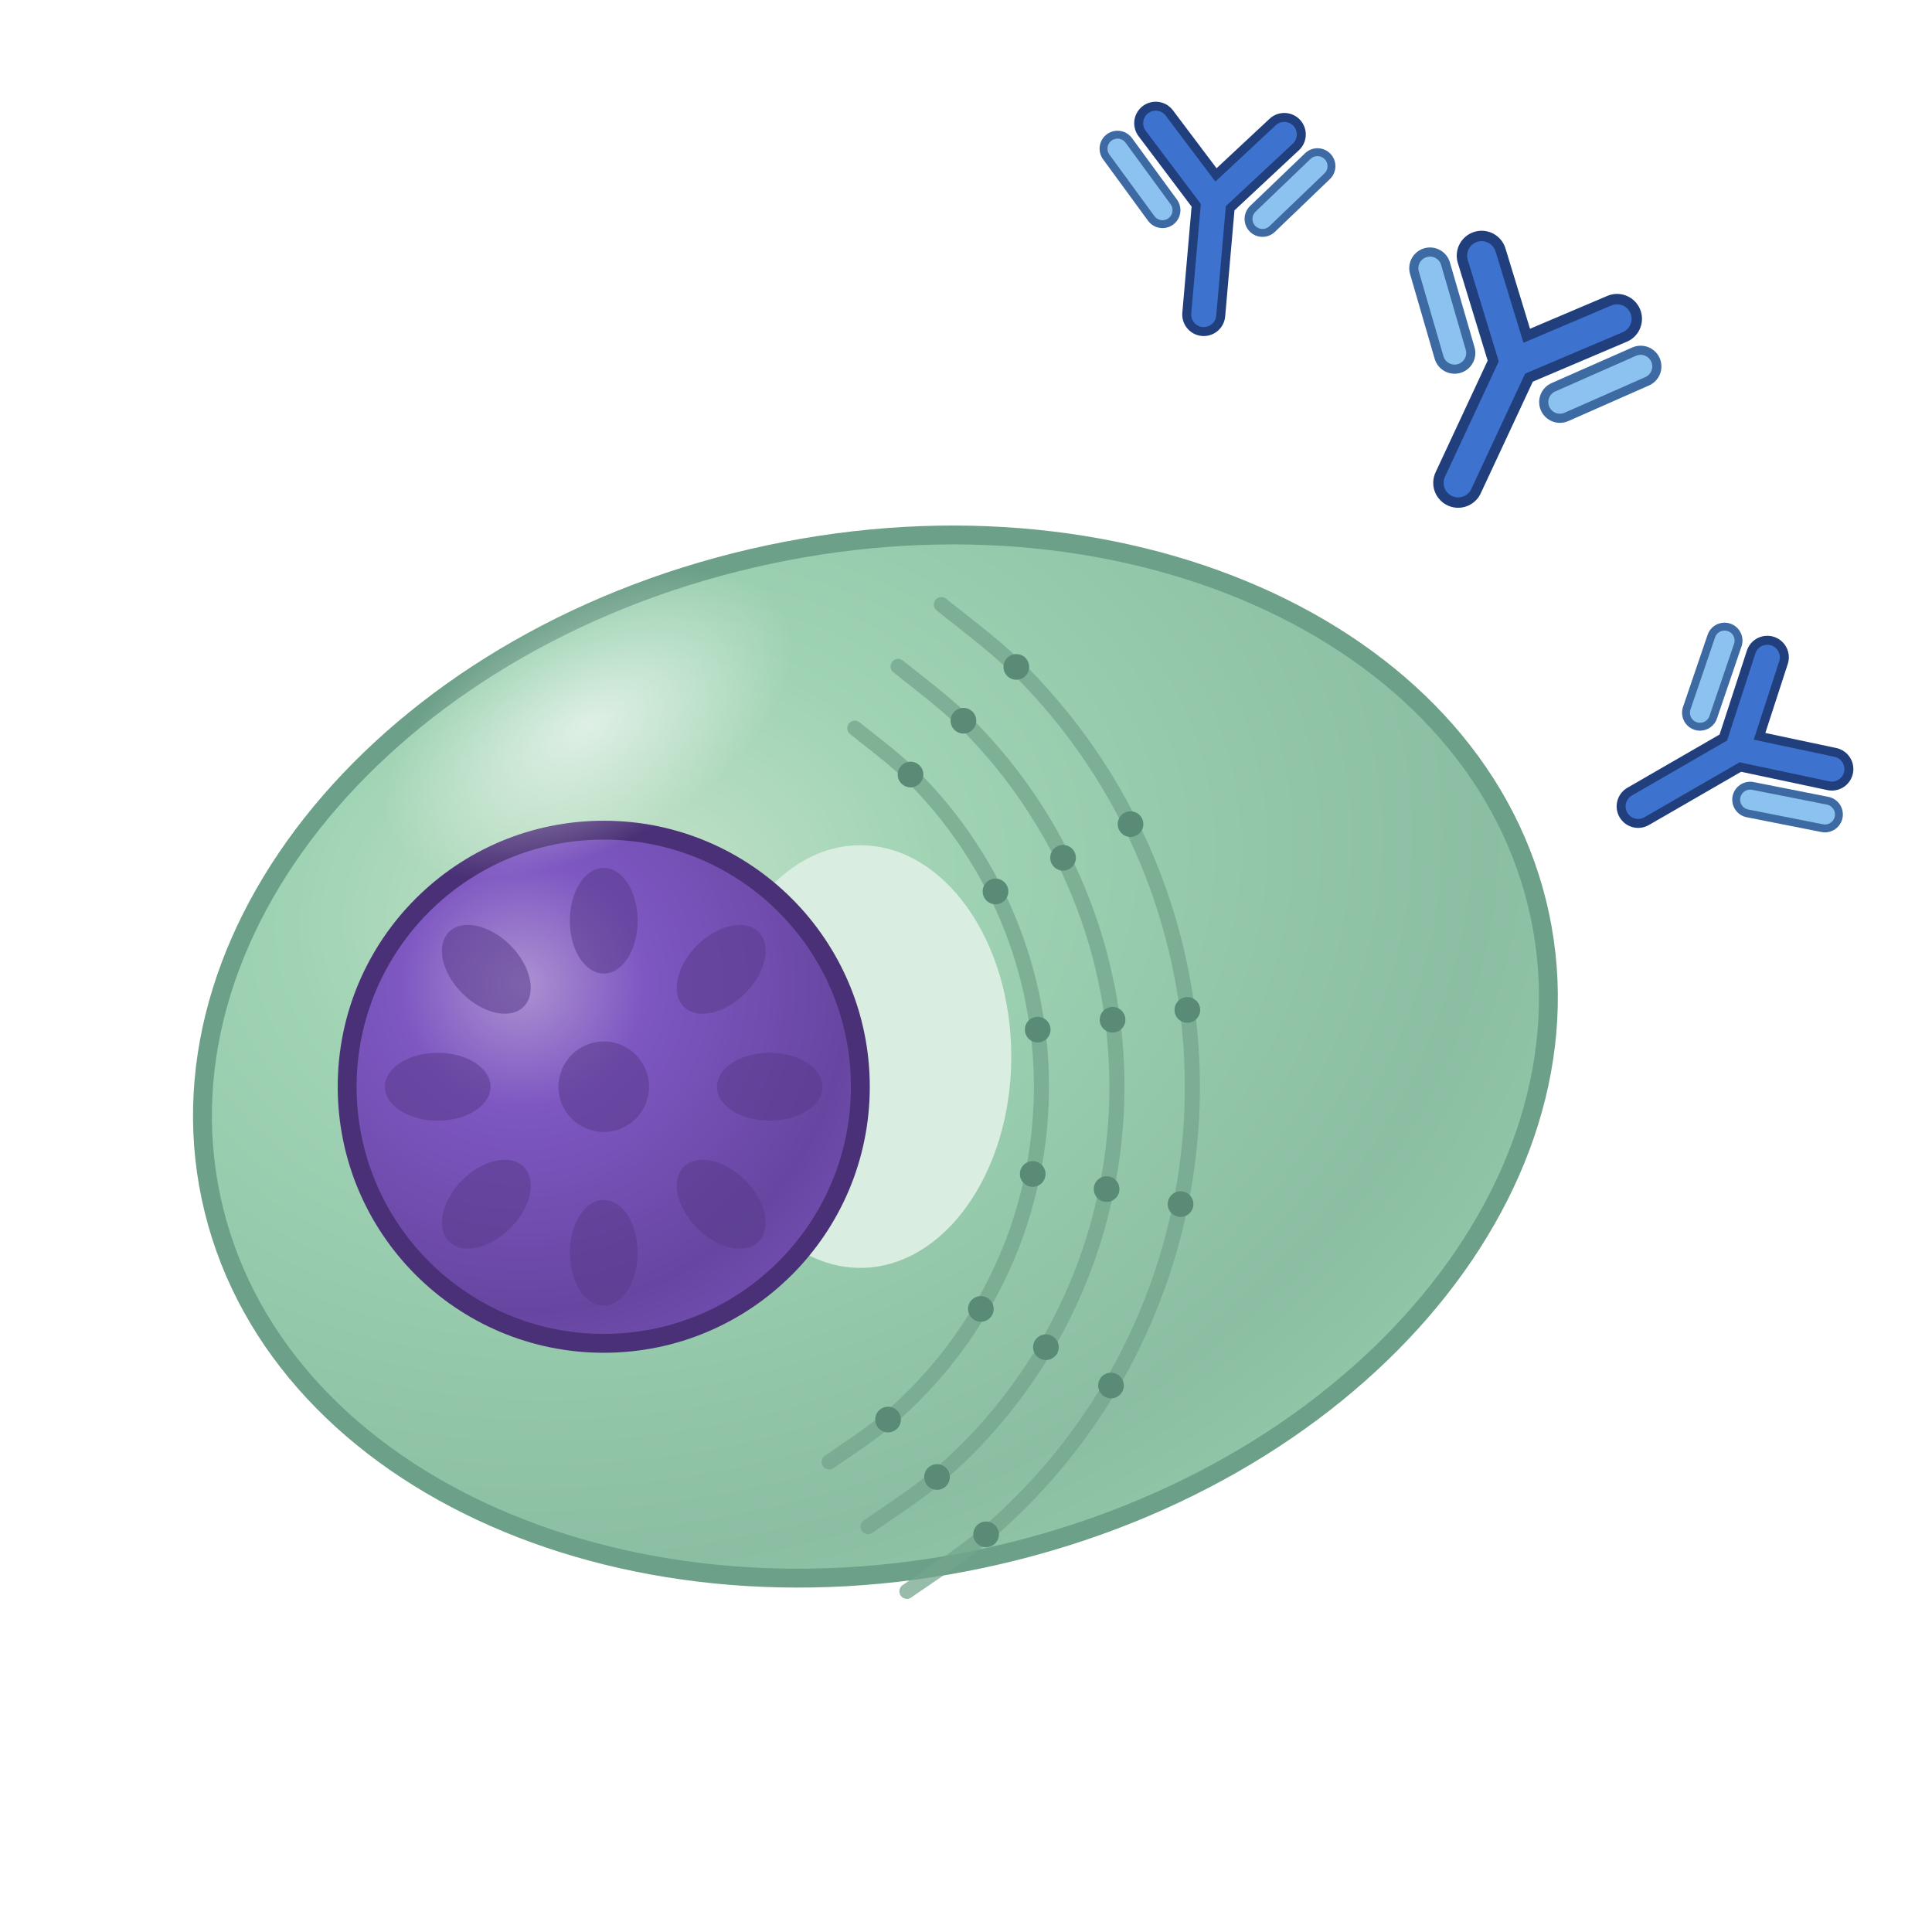
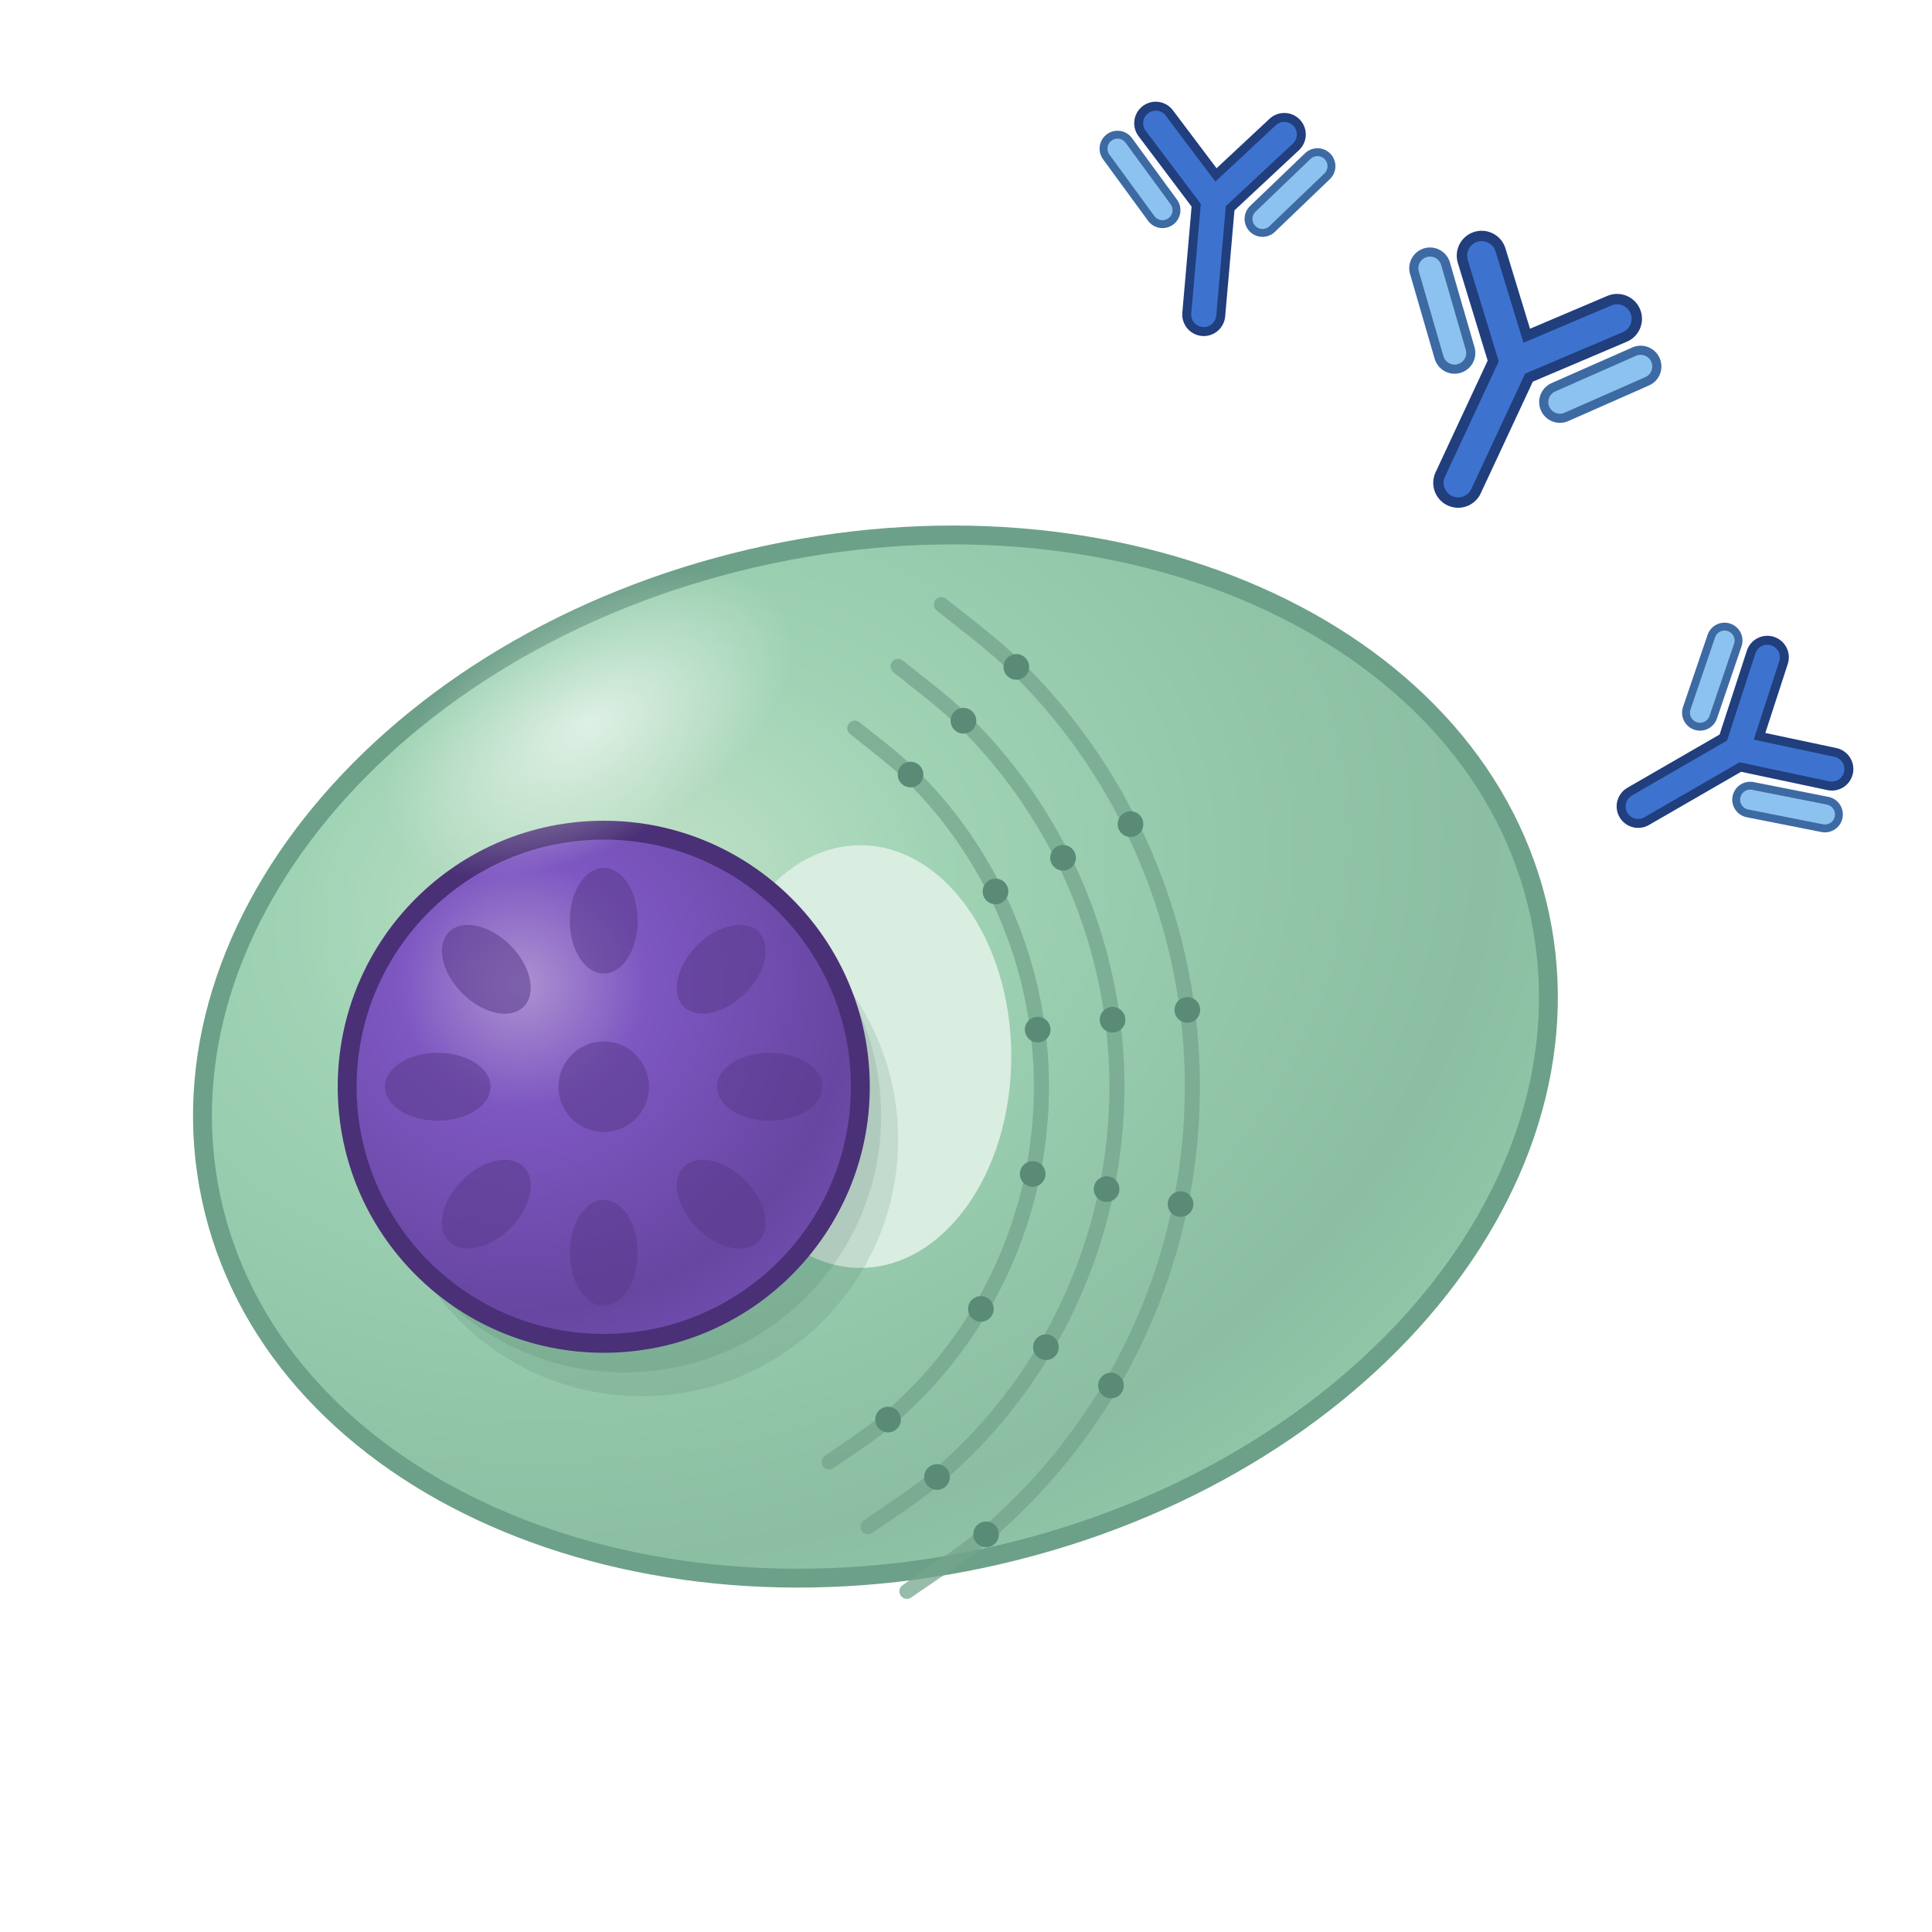
<svg xmlns="http://www.w3.org/2000/svg" viewBox="0 0 256 256" width="256" height="256" role="img" aria-labelledby="plasma-cell-title">
  <defs>
    <radialGradient id="plasma-cell-body" cx="0.34" cy="0.3" r="0.8">
      <stop offset="0" stop-color="#c5e2ca" />
      <stop offset="0.3" stop-color="#9FD3B4" />
      <stop offset="0.8" stop-color="#8bbea2" />
      <stop offset="1" stop-color="#95c9ab" />
    </radialGradient>
    <radialGradient id="plasma-cell-nucleus" cx="0.34" cy="0.3" r="0.8">
      <stop offset="0" stop-color="#ac91d1" />
      <stop offset="0.3" stop-color="#7E57C2" />
      <stop offset="0.8" stop-color="#6746a1" />
      <stop offset="1" stop-color="#734fb2" />
    </radialGradient>
    <radialGradient id="plasma-cell-gloss">
      <stop offset="0" stop-color="#fff" stop-opacity="0.62" />
      <stop offset="1" stop-color="#fff" stop-opacity="0" />
    </radialGradient>
  </defs>
  <ellipse cx="116" cy="140" rx="90" ry="68" transform="rotate(-12 116 140)" fill="url(#plasma-cell-body)" stroke="#6da089" stroke-width="2.5" />
  <path d="M113.27 96.49C114.5 97.51 118.38 100.39 120.65 102.63C122.93 104.87 125.05 107.33 126.92 109.91C128.8 112.49 130.48 115.26 131.91 118.12C133.33 120.98 134.53 123.99 135.47 127.04C136.4 130.09 137.09 133.27 137.5 136.43C137.92 139.59 138.08 142.84 137.96 146.02C137.85 149.21 137.47 152.44 136.84 155.56C136.2 158.69 135.29 161.81 134.15 164.79C133 167.76 131.59 170.69 129.97 173.44C128.35 176.19 126.48 178.84 124.43 181.28C122.38 183.73 120.09 186.03 117.67 188.1C115.24 190.18 111.17 192.78 109.87 193.72" fill="none" stroke="#74a68e" stroke-width="2" stroke-linecap="round" opacity="0.75" />
  <circle cx="120.65" cy="102.63" r="1.7" fill="#598b77" />
  <circle cx="131.91" cy="118.12" r="1.7" fill="#598b77" />
  <circle cx="137.5" cy="136.43" r="1.7" fill="#598b77" />
  <circle cx="136.84" cy="155.56" r="1.7" fill="#598b77" />
  <circle cx="129.97" cy="173.44" r="1.7" fill="#598b77" />
  <circle cx="117.67" cy="188.1" r="1.7" fill="#598b77" />
  <path d="M119 88.3C120.45 89.5 124.99 92.88 127.66 95.5C130.33 98.12 132.81 101 135.01 104.03C137.21 107.06 139.19 110.31 140.86 113.66C142.52 117.01 143.93 120.54 145.03 124.12C146.12 127.7 146.93 131.42 147.42 135.12C147.91 138.83 148.09 142.63 147.96 146.37C147.83 150.11 147.38 153.89 146.63 157.56C145.89 161.22 144.82 164.88 143.48 168.37C142.14 171.86 140.49 175.29 138.59 178.51C136.69 181.74 134.5 184.84 132.09 187.71C129.69 190.58 127.01 193.28 124.16 195.71C121.32 198.14 116.55 201.19 115.02 202.29" fill="none" stroke="#74a68e" stroke-width="2" stroke-linecap="round" opacity="0.75" />
  <circle cx="127.66" cy="95.5" r="1.7" fill="#598b77" />
  <circle cx="140.86" cy="113.66" r="1.7" fill="#598b77" />
  <circle cx="147.42" cy="135.12" r="1.7" fill="#598b77" />
  <circle cx="146.63" cy="157.56" r="1.7" fill="#598b77" />
  <circle cx="138.59" cy="178.51" r="1.7" fill="#598b77" />
  <circle cx="124.16" cy="195.71" r="1.7" fill="#598b77" />
  <path d="M124.74 80.11C126.39 81.48 131.61 85.36 134.67 88.37C137.73 91.37 140.58 94.68 143.1 98.15C145.63 101.62 147.89 105.36 149.8 109.2C151.72 113.04 153.34 117.09 154.59 121.2C155.85 125.3 156.77 129.56 157.33 133.82C157.89 138.07 158.1 142.43 157.95 146.72C157.8 151.01 157.29 155.35 156.43 159.55C155.58 163.76 154.36 167.95 152.82 171.95C151.28 175.96 149.39 179.89 147.21 183.59C145.03 187.29 142.51 190.85 139.75 194.14C136.99 197.42 133.92 200.52 130.66 203.31C127.39 206.1 121.92 209.6 120.17 210.86" fill="none" stroke="#74a68e" stroke-width="2" stroke-linecap="round" opacity="0.75" />
  <circle cx="134.67" cy="88.37" r="1.7" fill="#598b77" />
  <circle cx="149.8" cy="109.2" r="1.7" fill="#598b77" />
  <circle cx="157.33" cy="133.82" r="1.7" fill="#598b77" />
  <circle cx="156.43" cy="159.55" r="1.7" fill="#598b77" />
  <circle cx="147.21" cy="183.59" r="1.7" fill="#598b77" />
  <circle cx="130.66" cy="203.31" r="1.7" fill="#598b77" />
  <ellipse cx="114" cy="140" rx="20" ry="28" fill="#d9ede1" />
+   <g transform="translate(2.75 3.85)">
+     <circle cx="80" cy="144" r="34" fill="#2b5b4f" opacity="0.13" />
+   </g>
+   <g transform="translate(5 7)">
+     <circle cx="80" cy="144" r="34" fill="#2b5b4f" opacity="0.13" />
+   </g>
  <circle cx="80" cy="144" r="34" fill="url(#plasma-cell-nucleus)" stroke="#4a3076" stroke-width="2.5" />
  <ellipse cx="102" cy="144" rx="7" ry="4.5" transform="rotate(0 102 144)" fill="#583b8b" opacity="0.55" />
  <ellipse cx="95.56" cy="159.56" rx="7" ry="4.5" transform="rotate(45 95.56 159.56)" fill="#583b8b" opacity="0.55" />
  <ellipse cx="80" cy="166" rx="7" ry="4.5" transform="rotate(90 80 166)" fill="#583b8b" opacity="0.55" />
  <ellipse cx="64.44" cy="159.56" rx="7" ry="4.5" transform="rotate(135 64.44 159.56)" fill="#583b8b" opacity="0.55" />
  <ellipse cx="58" cy="144" rx="7" ry="4.5" transform="rotate(180 58 144)" fill="#583b8b" opacity="0.55" />
  <ellipse cx="64.44" cy="128.44" rx="7" ry="4.5" transform="rotate(225 64.44 128.44)" fill="#583b8b" opacity="0.55" />
  <ellipse cx="80" cy="122" rx="7" ry="4.5" transform="rotate(270 80 122)" fill="#583b8b" opacity="0.55" />
  <ellipse cx="95.56" cy="128.44" rx="7" ry="4.5" transform="rotate(315 95.56 128.44)" fill="#583b8b" opacity="0.55" />
  <circle cx="80" cy="144" r="6" fill="#583b8b" opacity="0.55" />
  <ellipse cx="78" cy="96" rx="30" ry="15.95" transform="rotate(-30 78 96)" fill="url(#plasma-cell-gloss)" />
  <g transform="translate(196 58) rotate(25) scale(1.1)" fill="none" stroke-linecap="round" stroke-linejoin="round">
    <path d="M-7 -8L-14 -16M7 -8L14 -16" stroke="#3d6aa3" stroke-width="5" />
    <path d="M-7 -8L-14 -16M7 -8L14 -16" stroke="#8CC2F0" stroke-width="2.8" />
    <path d="M0 6L0 -10M0 -10L-9 -20M0 -10L9 -20" stroke="#213e7d" stroke-width="6" />
    <path d="M0 6L0 -10M0 -10L-9 -20M0 -10L9 -20" stroke="#3D73CF" stroke-width="3.5" />
  </g>
  <g transform="translate(222 104) rotate(60) scale(0.95)" fill="none" stroke-linecap="round" stroke-linejoin="round">
    <path d="M-7 -8L-14 -16M7 -8L14 -16" stroke="#3d6aa3" stroke-width="5" />
    <path d="M-7 -8L-14 -16M7 -8L14 -16" stroke="#8CC2F0" stroke-width="2.8" />
    <path d="M0 6L0 -10M0 -10L-9 -20M0 -10L9 -20" stroke="#213e7d" stroke-width="6" />
    <path d="M0 6L0 -10M0 -10L-9 -20M0 -10L9 -20" stroke="#3D73CF" stroke-width="3.5" />
  </g>
  <g transform="translate(160 36) rotate(5) scale(0.95)" fill="none" stroke-linecap="round" stroke-linejoin="round">
    <path d="M-7 -8L-14 -16M7 -8L14 -16" stroke="#3d6aa3" stroke-width="5" />
    <path d="M-7 -8L-14 -16M7 -8L14 -16" stroke="#8CC2F0" stroke-width="2.8" />
    <path d="M0 6L0 -10M0 -10L-9 -20M0 -10L9 -20" stroke="#213e7d" stroke-width="6" />
    <path d="M0 6L0 -10M0 -10L-9 -20M0 -10L9 -20" stroke="#3D73CF" stroke-width="3.5" />
  </g>
</svg>
